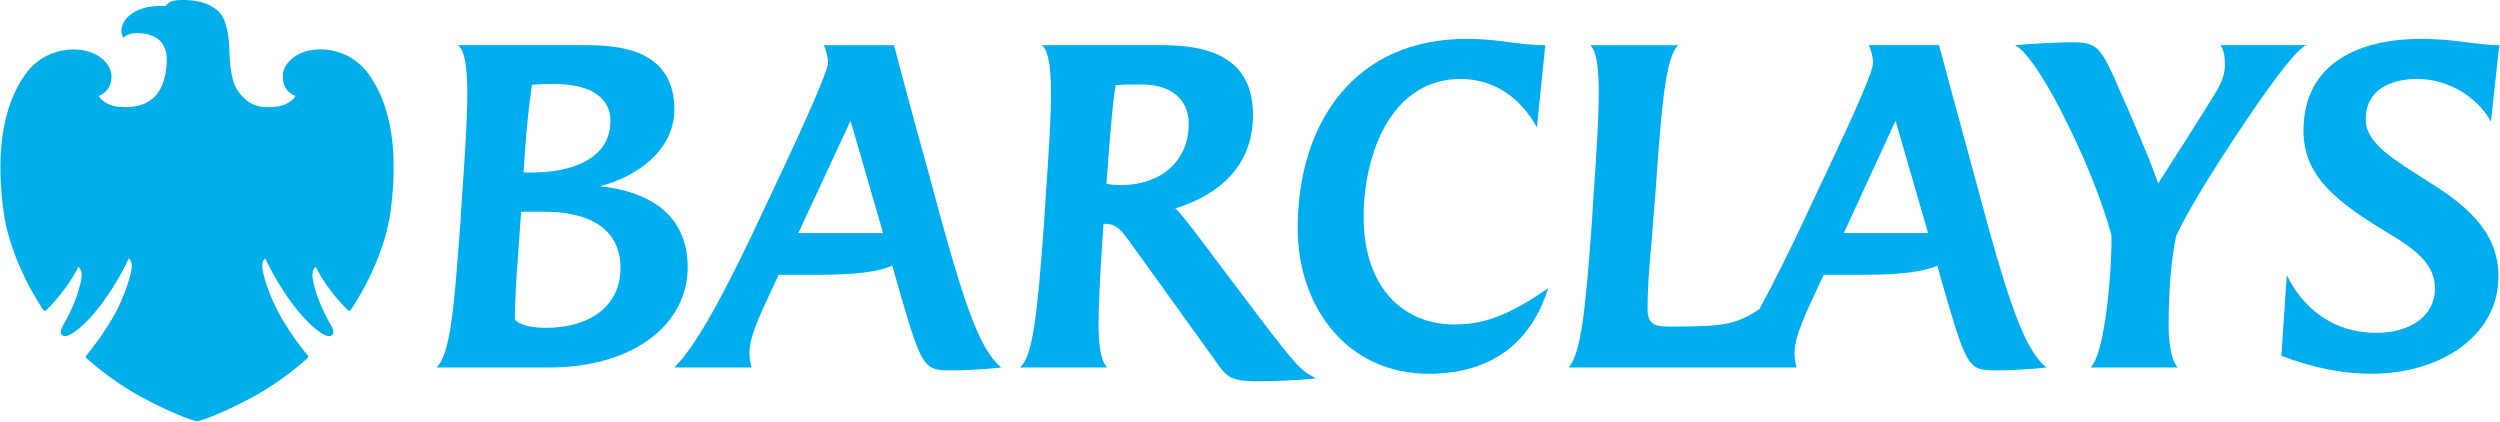
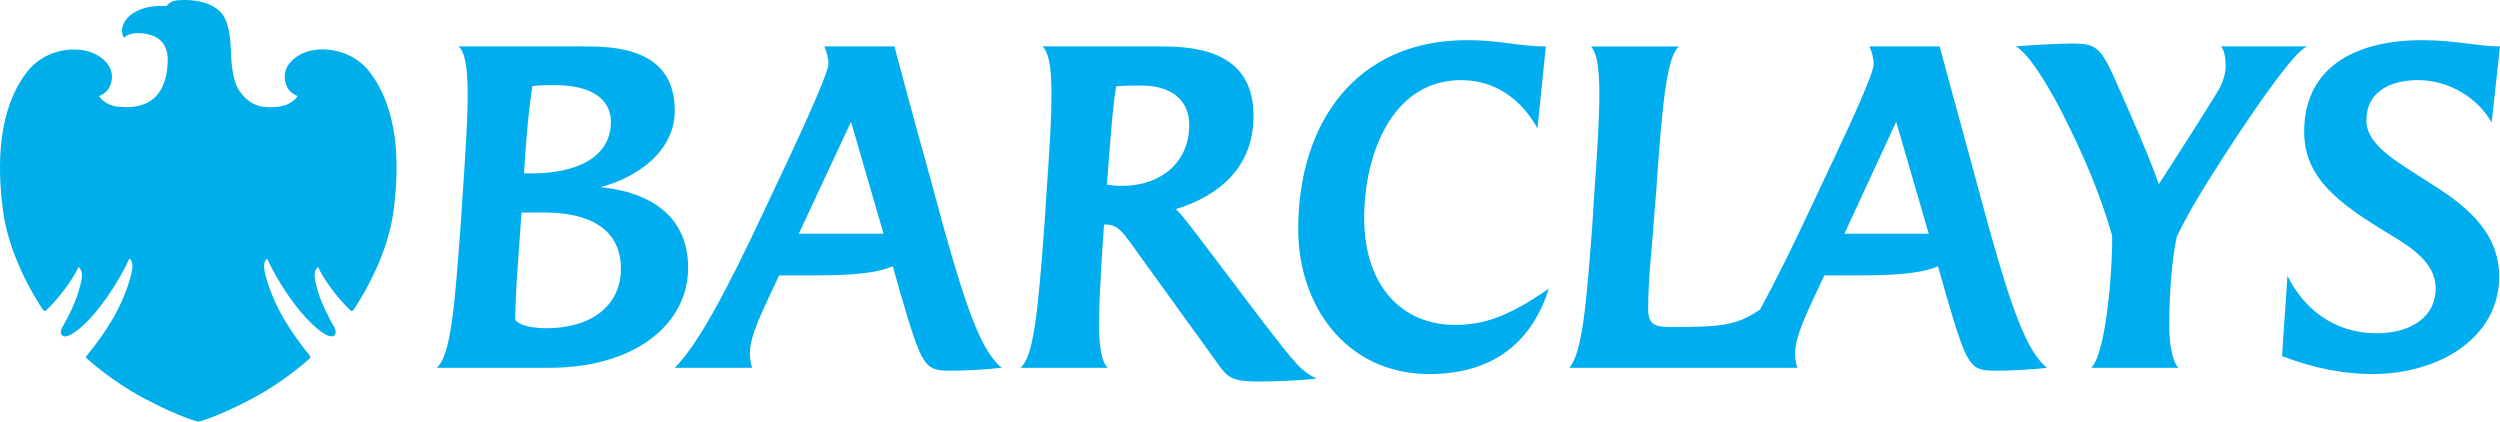
- <svg xmlns="http://www.w3.org/2000/svg" width="3271px" height="552px" viewBox="0 0 3271 552" version="1.1">
+ <svg xmlns="http://www.w3.org/2000/svg" width="498px" height="84px" viewBox="0 0 498 84" version="1.1">
  <g id="Page-1" stroke="none" stroke-width="1" fill="none" fill-rule="evenodd">
-     <g id="barclays-logo" transform="translate(-0.252926, -0.542636)" fill-rule="nonzero">
-       <path d="M3259.4,159.606 C3241.905,127.9 3204.191,103.853 3163.228,103.853 C3127.2,103.853 3095.512,118.608 3095.512,156.866 C3095.512,189.082 3135.403,210.934 3176.929,237.721 C3222.249,266.125 3269.255,301.064 3269.255,361.736 C3269.255,440.958 3192.229,489.562 3103.17,489.562 C3066.563,489.562 3028.34,482.466 2985.181,466.077 L2992.26,360.629 C3013.04,402.717 3051.843,436.022 3109.16,436.022 C3153.426,436.022 3186.186,414.732 3186.186,377.563 C3186.186,345.874 3159.398,326.218 3126.656,306.562 C3057.798,265.054 3014.129,231.696 3014.129,171.621 C3014.129,81.456 3089.504,51.419 3167.619,51.419 C3212.939,51.419 3241.378,59.622 3270.309,59.622 L3259.4,159.606 M2877.555,254.093 C2867.683,270.499 2855.176,292.86 2847.483,309.284 C2840.948,340.411 2837.663,381.954 2837.663,427.818 C2837.663,446.947 2840.948,472.611 2849.678,481.359 L2735.518,481.359 C2755.701,462.247 2763.922,344.82 2762.851,307.651 C2747.551,254.672 2726.753,203.855 2695.082,142.111 C2674.916,103.343 2651.396,66.701 2636.641,59.622 C2662.304,57.461 2695.082,55.81 2710.944,55.81 C2739.33,55.81 2747.006,59.622 2764.502,97.88 C2791.764,159.624 2811.982,206.015 2824.015,240.462 C2852.981,195.107 2873.181,163.98 2899.407,121.366 C2905.959,110.984 2911.422,97.88 2911.422,85.303 C2911.422,75.449 2909.771,64.54 2905.415,59.622 L3018.503,59.622 C2996.651,64.54 2898.3,219.154 2877.555,254.093 M2480.393,158.535 L2412.677,305.455 L2523.008,305.455 L2480.393,158.535 M2613.155,485.171 C2577.075,485.171 2574.37,484.099 2545.404,384.677 L2535.04,348.07 C2517.58,356.255 2486.4,360.085 2436.707,360.085 L2386.451,360.085 L2377.703,378.652 C2365.144,406.546 2348.21,439.271 2348.21,462.265 C2348.21,467.728 2348.755,473.718 2350.951,481.376 L2052.666,481.376 C2069.617,462.265 2075.08,400.539 2083.266,288.522 L2084.899,261.769 C2089.273,197.847 2092.593,148.681 2092.014,114.287 C2091.469,85.883 2088.729,67.843 2081.088,59.657 L2196.372,59.657 C2179.965,72.234 2173.94,139.95 2166.317,251.967 L2164.121,278.72 C2161.381,320.246 2155.935,362.843 2155.935,404.368 C2155.935,423.462 2163.577,427.836 2183.268,427.836 C2253.162,427.836 2270.675,426.202 2302.329,404.895 C2321.985,368.832 2344.416,323.478 2366.233,276.507 L2395.779,213.691 C2423.62,154.688 2450.918,94.578 2450.918,83.125 C2450.918,74.904 2448.739,67.281 2445.49,59.622 L2537.253,59.622 C2537.253,59.622 2574.387,197.303 2582.591,226.778 L2600.596,293.44 C2631.722,405.44 2651.413,460.052 2677.639,481.359 C2655.752,484.099 2624.626,485.171 2613.155,485.171 M1869.683,489.562 C1760.969,489.562 1698.136,399.977 1698.136,299.465 C1698.136,159.624 1774.055,51.419 1918.833,51.419 C1964.17,51.419 1985.495,59.622 2022.067,59.622 L2011.158,167.248 C1990.396,129.551 1956.511,103.87 1911.191,103.87 C1821.061,103.87 1784.454,201.132 1784.454,284.71 C1784.454,375.385 1835.272,425.078 1902.988,425.078 C1939.595,425.078 1971.811,415.241 2025.914,377.563 C2004.062,447.51 1953.244,489.562 1869.683,489.562 M1492.757,110.984 C1482.376,110.984 1469.781,110.984 1459.979,112.073 C1456.694,130.096 1453.954,161.24 1450.125,211.478 L1447.929,241.006 C1453.427,242.113 1460.506,242.675 1467.076,242.675 C1519.492,242.675 1555.572,210.951 1555.572,162.909 C1555.572,130.096 1532.631,110.984 1492.757,110.984 M1645.14,499.399 C1614.014,499.399 1606.355,494.463 1595.991,480.252 L1477.984,316.363 C1468.692,303.804 1461.595,293.423 1446.858,293.423 L1444.117,293.423 L1441.957,325.111 C1439.199,368.27 1437.565,402.717 1437.565,428.38 C1438.11,456.784 1441.395,474.245 1449.053,481.359 L1334.876,481.359 C1351.247,466.604 1357.237,417.437 1366.547,288.504 L1368.198,261.751 C1372.572,198.392 1375.857,149.208 1375.295,114.814 C1374.732,84.759 1371.483,66.174 1363.262,59.622 C1428.273,59.622 1518.947,59.622 1518.947,59.622 C1569.748,59.622 1639.677,68.387 1639.677,150.859 C1639.677,218.575 1594.322,255.744 1538.077,273.204 C1543.54,278.14 1553.359,290.7 1559.384,298.359 L1645.14,411.992 C1698.681,482.466 1703.037,485.733 1722.184,495.57 C1698.136,498.292 1665.92,499.399 1645.14,499.399 M1113.108,158.535 L1044.777,305.455 L1155.67,305.455 L1113.108,158.535 M1245.817,485.171 C1209.79,485.171 1207.049,484.099 1178.101,384.677 L1167.72,348.07 C1150.207,356.255 1119.08,360.085 1069.369,360.085 L1019.113,360.085 L1010.383,378.652 C1001.635,398.343 980.328,438.779 980.872,462.265 C980.872,467.728 981.417,473.191 983.613,481.376 L882.557,481.376 C911.505,452.428 948.112,385.239 998.913,276.524 L1028.423,213.709 C1055.176,156.901 1083.597,92.435 1083.597,83.143 C1083.597,74.922 1081.437,67.298 1078.134,59.64 L1169.933,59.64 C1169.933,59.64 1193.928,150.876 1215.253,226.796 L1233.275,293.458 C1264.419,405.457 1284.075,460.069 1310.301,481.376 C1286.816,484.099 1257.305,485.171 1245.817,485.171 M725.747,110.44 C717.544,110.44 706.635,110.44 696.254,111.546 C691.88,141.039 689.14,169.443 686.979,200.57 C686.979,200.57 685.328,227.323 685.328,226.233 L696.254,226.233 C749.795,226.233 798.979,207.666 798.979,158.535 C798.979,130.096 775.476,110.44 725.747,110.44 M712.116,277.596 L682.079,277.596 L677.705,339.866 C675.527,367.199 674.42,390.122 673.875,417.437 C673.875,421.284 685.89,429.47 714.277,429.47 C773.28,429.47 812.083,399.977 812.083,351.337 C812.083,297.252 767.817,277.596 712.116,277.596 M718.668,481.359 L571.168,481.359 C589.753,464.952 594.671,401.048 602.857,288.504 L604.49,262.296 C608.882,198.374 612.149,149.208 611.605,114.814 C611.06,85.303 607.775,66.174 599.572,59.622 L764.55,59.622 C803.88,59.622 882.557,61.818 882.557,143.745 C882.557,198.374 831.739,232.241 785.313,244.291 C850.868,250.843 900.035,282.514 900.035,350.248 C900.017,423.444 831.194,481.359 718.668,481.359" id="path21" fill="#00AEEF" />
-       <path d="M239.182,0.578 C224.567,0.578 221.546,3.125 216.803,8.412 C214.941,8.289 212.992,8.254 210.954,8.254 C199.712,8.254 185.273,9.905 172.959,18.144 C161.067,25.996 155.411,39.89 161.752,50.061 C161.752,50.061 166.003,43.825 179.985,43.825 C181.953,43.825 184.131,44.036 186.45,44.229 C205.772,46.512 220.071,56.683 218.332,83.541 C216.786,110.382 206.721,140.314 165.546,140.665 C165.546,140.665 160.242,140.665 154.585,140.138 C135.421,138.048 129.396,126.015 129.396,126.015 C129.396,126.015 145.961,121.518 146.101,100.492 C145.961,86.193 133.506,73.107 115.537,67.82 C109.652,66.098 103.188,65.255 96.46,65.255 C75.276,65.255 51.492,74.126 35.454,95.064 C-0.907,143.071 -3.858,213.054 5.013,278.135 C13.936,343.356 55.304,403.765 56.516,405.416 C57.394,406.576 58.184,407.208 59.08,407.208 C59.537,407.208 60.011,406.997 60.503,406.593 C78.367,389.256 95.406,365.56 102.696,349.715 C110.495,355.934 106.42,369.161 102.134,383.284 C98.059,397.723 88.152,416.887 84.568,423.07 C81.108,429.113 76.47,436.139 82.706,439.81 C83.339,440.197 84.147,440.407 85.113,440.407 C93.123,440.407 111.971,426.443 132.997,398.408 C156.535,366.86 168.48,338.86 168.48,338.86 C170.201,339.246 173.082,342.162 172.608,350.102 C172.292,358.164 164.001,388.167 147.858,416.096 C131.539,444.008 116.468,461.469 113.429,465.439 C111.549,467.74 113.148,469.18 114.36,470.111 C115.554,470.919 144.415,497.865 186.344,520.63 C236.02,547.102 258.048,551.862 258.048,551.862 C258.048,551.862 280.023,547.225 329.699,520.771 C371.611,497.971 400.594,470.902 401.666,469.988 C402.878,469.163 404.423,467.863 402.597,465.333 C399.733,461.539 384.609,443.991 368.326,416.079 C352.235,388.342 343.628,358.147 343.505,350.19 C343.172,342.162 345.877,339.51 347.528,338.842 C347.528,338.842 359.596,367.018 383.134,398.39 C404.265,426.46 422.938,440.39 430.983,440.39 C432.002,440.39 432.81,440.179 433.477,439.793 C439.52,436.121 435.023,428.99 431.475,423.017 C428.172,416.869 418.125,397.828 413.856,383.266 C409.763,368.985 405.513,355.776 413.452,349.698 C420.76,365.542 437.675,389.361 455.593,406.453 C456.067,406.945 456.611,407.191 457.138,407.191 C457.929,407.191 458.772,406.576 459.51,405.504 C460.827,403.748 502.265,343.444 511.118,278.117 C520.006,212.895 517.073,143.071 480.676,95.047 C464.744,74.056 440.785,65.132 419.46,65.132 C412.802,65.132 406.443,65.993 400.629,67.662 C382.519,73.107 370.117,86.316 370.223,100.474 C370.223,121.501 386.875,125.998 386.875,125.998 C386.875,125.998 381.307,137.731 361.458,140.12 C357.751,140.577 354.15,140.788 350.707,140.788 C335.776,140.788 323.199,136.045 311.606,119.674 C300.364,103.917 300.733,71.473 300.083,60.653 C299.573,49.674 297.219,25.047 285.679,14.999 C274.173,4.688 260.156,1.228 242.678,0.543 C241.395,0.578 240.254,0.578 239.182,0.578" id="path4050" fill="#00AFE9" />
+     <g id="barclays-logo-3e6a89496726d78f264a2cb5c31bc173" fill-rule="nonzero">
+       <path d="M496.339,24.422 C493.675,19.609 487.932,15.959 481.695,15.959 C476.209,15.959 471.384,18.199 471.384,24.006 C471.384,28.896 477.458,32.213 483.781,36.279 C490.682,40.591 497.84,45.894 497.84,55.104 C497.84,67.129 486.111,74.507 472.55,74.507 C466.976,74.507 461.155,73.43 454.583,70.942 L455.661,54.936 C458.826,61.324 464.734,66.38 473.462,66.38 C480.202,66.38 485.191,63.148 485.191,57.506 C485.191,52.696 481.112,49.712 476.126,46.729 C465.641,40.428 458.991,35.365 458.991,26.246 C458.991,12.559 470.469,8 482.363,8 C489.264,8 493.595,9.245 498,9.245 L496.339,24.422 M438.195,38.764 C436.692,41.255 434.788,44.649 433.616,47.142 C432.621,51.867 432.121,58.173 432.121,65.135 C432.121,68.038 432.621,71.934 433.95,73.262 L416.567,73.262 C419.64,70.361 420.892,52.536 420.729,46.894 C418.399,38.852 415.232,31.139 410.41,21.766 C407.339,15.882 403.758,10.32 401.511,9.245 C405.419,8.917 410.41,8.667 412.825,8.667 C417.148,8.667 418.316,9.245 420.98,15.053 C425.132,24.425 428.21,31.467 430.043,36.695 C434.453,29.811 437.529,25.086 441.523,18.617 C442.52,17.042 443.352,15.053 443.352,13.143 C443.352,11.648 443.101,9.992 442.437,9.245 L459.657,9.245 C456.33,9.992 441.354,33.461 438.195,38.764 M377.719,24.259 L367.408,46.561 L384.208,46.561 L377.719,24.259 M397.935,73.84 C392.441,73.84 392.029,73.678 387.618,58.586 L386.04,53.029 C383.381,54.272 378.634,54.853 371.067,54.853 L363.414,54.853 L362.082,57.671 C360.17,61.906 357.591,66.873 357.591,70.363 C357.591,71.193 357.674,72.102 358.009,73.264 L312.589,73.264 C315.17,70.363 316.002,60.994 317.248,43.99 L317.497,39.93 C318.163,30.227 318.668,22.764 318.58,17.543 C318.497,13.231 318.08,10.493 316.916,9.251 L334.471,9.251 C331.973,11.16 331.055,21.438 329.894,38.442 L329.56,42.503 C329.143,48.806 328.314,55.272 328.314,61.575 C328.314,64.473 329.477,65.137 332.476,65.137 C343.118,65.137 345.785,64.889 350.605,61.655 C353.598,56.181 357.014,49.296 360.336,42.167 L364.835,32.632 C369.074,23.675 373.231,14.551 373.231,12.813 C373.231,11.565 372.899,10.408 372.404,9.245 L386.377,9.245 C386.377,9.245 392.032,30.144 393.281,34.618 L396.022,44.737 C400.762,61.738 403.76,70.027 407.754,73.262 C404.421,73.678 399.681,73.84 397.935,73.84 M284.726,74.507 C268.172,74.507 258.604,60.908 258.604,45.652 C258.604,24.425 270.164,8 292.21,8 C299.113,8 302.36,9.245 307.929,9.245 L306.268,25.582 C303.107,19.86 297.947,15.962 291.046,15.962 C277.322,15.962 271.748,30.725 271.748,43.412 C271.748,57.176 279.486,64.719 289.797,64.719 C295.371,64.719 300.277,63.226 308.515,57.506 C305.188,68.124 297.45,74.507 284.726,74.507 M227.331,17.042 C225.75,17.042 223.832,17.042 222.34,17.207 C221.84,19.943 221.422,24.67 220.839,32.296 L220.505,36.778 C221.342,36.946 222.42,37.031 223.42,37.031 C231.402,37.031 236.896,32.216 236.896,24.923 C236.896,19.943 233.403,17.042 227.331,17.042 M250.534,76 C245.795,76 244.629,75.251 243.05,73.094 L225.081,48.217 C223.667,46.31 222.586,44.734 220.342,44.734 L219.925,44.734 L219.596,49.544 C219.176,56.096 218.927,61.324 218.927,65.22 C219.01,69.531 219.51,72.182 220.676,73.262 L203.29,73.262 C205.783,71.022 206.695,63.559 208.113,43.988 L208.364,39.927 C209.03,30.309 209.53,22.844 209.445,17.623 C209.359,13.061 208.864,10.24 207.613,9.245 C217.512,9.245 231.319,9.245 231.319,9.245 C239.054,9.245 249.703,10.576 249.703,23.094 C249.703,33.373 242.796,39.015 234.232,41.665 C235.064,42.415 236.559,44.321 237.476,45.484 L250.534,62.732 C258.687,73.43 259.35,73.926 262.266,75.419 C258.604,75.832 253.699,76 250.534,76 M169.522,24.259 L159.117,46.561 L176.002,46.561 L169.522,24.259 M189.729,73.84 C184.243,73.84 183.826,73.678 179.418,58.586 L177.837,53.029 C175.171,54.272 170.431,54.853 162.861,54.853 L155.209,54.853 L153.88,57.671 C152.548,60.66 149.303,66.798 149.386,70.363 C149.386,71.193 149.469,72.022 149.803,73.264 L134.415,73.264 C138.823,68.87 144.398,58.671 152.133,42.169 L156.627,32.634 C160.7,24.011 165.028,14.226 165.028,12.815 C165.028,11.568 164.699,10.41 164.196,9.248 L178.174,9.248 C178.174,9.248 181.828,23.097 185.075,34.621 L187.819,44.74 C192.562,61.74 195.555,70.03 199.548,73.264 C195.972,73.678 191.479,73.84 189.729,73.84 M110.538,16.959 C109.289,16.959 107.628,16.959 106.047,17.127 C105.381,21.604 104.964,25.915 104.635,30.64 C104.635,30.64 104.383,34.701 104.383,34.536 L106.047,34.536 C114.2,34.536 121.689,31.717 121.689,24.259 C121.689,19.943 118.11,16.959 110.538,16.959 M108.462,42.332 L103.888,42.332 L103.222,51.784 C102.891,55.933 102.722,59.413 102.639,63.559 C102.639,64.143 104.469,65.385 108.791,65.385 C117.776,65.385 123.684,60.908 123.684,53.525 C123.684,45.316 116.944,42.332 108.462,42.332 M109.46,73.262 L87,73.262 C89.83,70.771 90.579,61.071 91.825,43.988 L92.074,40.01 C92.743,30.307 93.24,22.844 93.157,17.623 C93.074,13.143 92.574,10.24 91.325,9.245 L116.446,9.245 C122.435,9.245 134.415,9.578 134.415,22.014 C134.415,30.307 126.677,35.447 119.608,37.277 C129.59,38.271 137.077,43.079 137.077,53.36 C137.074,64.471 126.594,73.262 109.46,73.262" id="path21" fill="#00AEEF" />
+       <path d="M36.6,0.005 C34.356,0.005 33.892,0.393 33.164,1.199 C32.878,1.18 32.578,1.175 32.266,1.175 C30.54,1.175 28.323,1.426 26.432,2.682 C24.606,3.878 23.738,5.995 24.711,7.545 C24.711,7.545 25.364,6.595 27.511,6.595 C27.813,6.595 28.147,6.627 28.503,6.656 C31.47,7.004 33.665,8.554 33.398,12.646 C33.161,16.735 31.616,21.296 25.294,21.349 C25.294,21.349 24.479,21.349 23.611,21.269 C20.669,20.95 19.744,19.117 19.744,19.117 C19.744,19.117 22.287,18.432 22.308,15.228 C22.287,13.05 20.375,11.056 17.616,10.25 C16.712,9.988 15.72,9.86 14.687,9.86 C11.434,9.86 7.783,11.211 5.32,14.401 C-0.262,21.716 -0.716,32.379 0.646,42.294 C2.016,52.232 8.368,61.436 8.554,61.687 C8.689,61.864 8.81,61.96 8.948,61.96 C9.018,61.96 9.091,61.928 9.166,61.867 C11.909,59.225 14.525,55.615 15.644,53.201 C16.842,54.148 16.216,56.163 15.558,58.315 C14.932,60.515 13.411,63.435 12.861,64.377 C12.33,65.298 11.618,66.368 12.575,66.928 C12.672,66.986 12.796,67.019 12.945,67.019 C14.174,67.019 17.068,64.891 20.296,60.619 C23.91,55.813 25.744,51.547 25.744,51.547 C26.009,51.605 26.451,52.05 26.378,53.259 C26.33,54.488 25.057,59.059 22.578,63.314 C20.073,67.567 17.759,70.227 17.292,70.832 C17.003,71.183 17.249,71.402 17.435,71.544 C17.618,71.667 22.05,75.773 28.487,79.241 C36.114,83.275 39.496,84 39.496,84 C39.496,84 42.87,83.293 50.497,79.263 C56.932,75.789 61.382,71.665 61.547,71.526 C61.733,71.4 61.97,71.202 61.69,70.816 C61.25,70.238 58.928,67.565 56.428,63.312 C53.957,59.086 52.636,54.485 52.617,53.273 C52.566,52.05 52.981,51.646 53.235,51.544 C53.235,51.544 55.087,55.837 58.701,60.617 C61.946,64.894 64.813,67.016 66.048,67.016 C66.204,67.016 66.328,66.984 66.431,66.925 C67.359,66.366 66.668,65.279 66.123,64.369 C65.616,63.432 64.074,60.531 63.418,58.312 C62.79,56.136 62.137,54.124 63.356,53.198 C64.478,55.612 67.075,59.241 69.826,61.845 C69.899,61.92 69.983,61.958 70.064,61.958 C70.185,61.958 70.314,61.864 70.428,61.701 C70.63,61.433 76.992,52.245 78.351,42.292 C79.716,32.354 79.266,21.716 73.678,14.399 C71.231,11.201 67.553,9.841 64.279,9.841 C63.257,9.841 62.28,9.972 61.388,10.226 C58.607,11.056 56.703,13.069 56.719,15.226 C56.719,18.429 59.276,19.115 59.276,19.115 C59.276,19.115 58.421,20.902 55.373,21.266 C54.804,21.336 54.251,21.368 53.723,21.368 C51.43,21.368 49.499,20.645 47.719,18.151 C45.993,15.75 46.05,10.807 45.95,9.158 C45.872,7.486 45.51,3.734 43.739,2.203 C41.972,0.632 39.82,0.104 37.136,0 C36.939,0.005 36.764,0.005 36.6,0.005" id="path4050" fill="#00AFE9" />
    </g>
  </g>
</svg>
